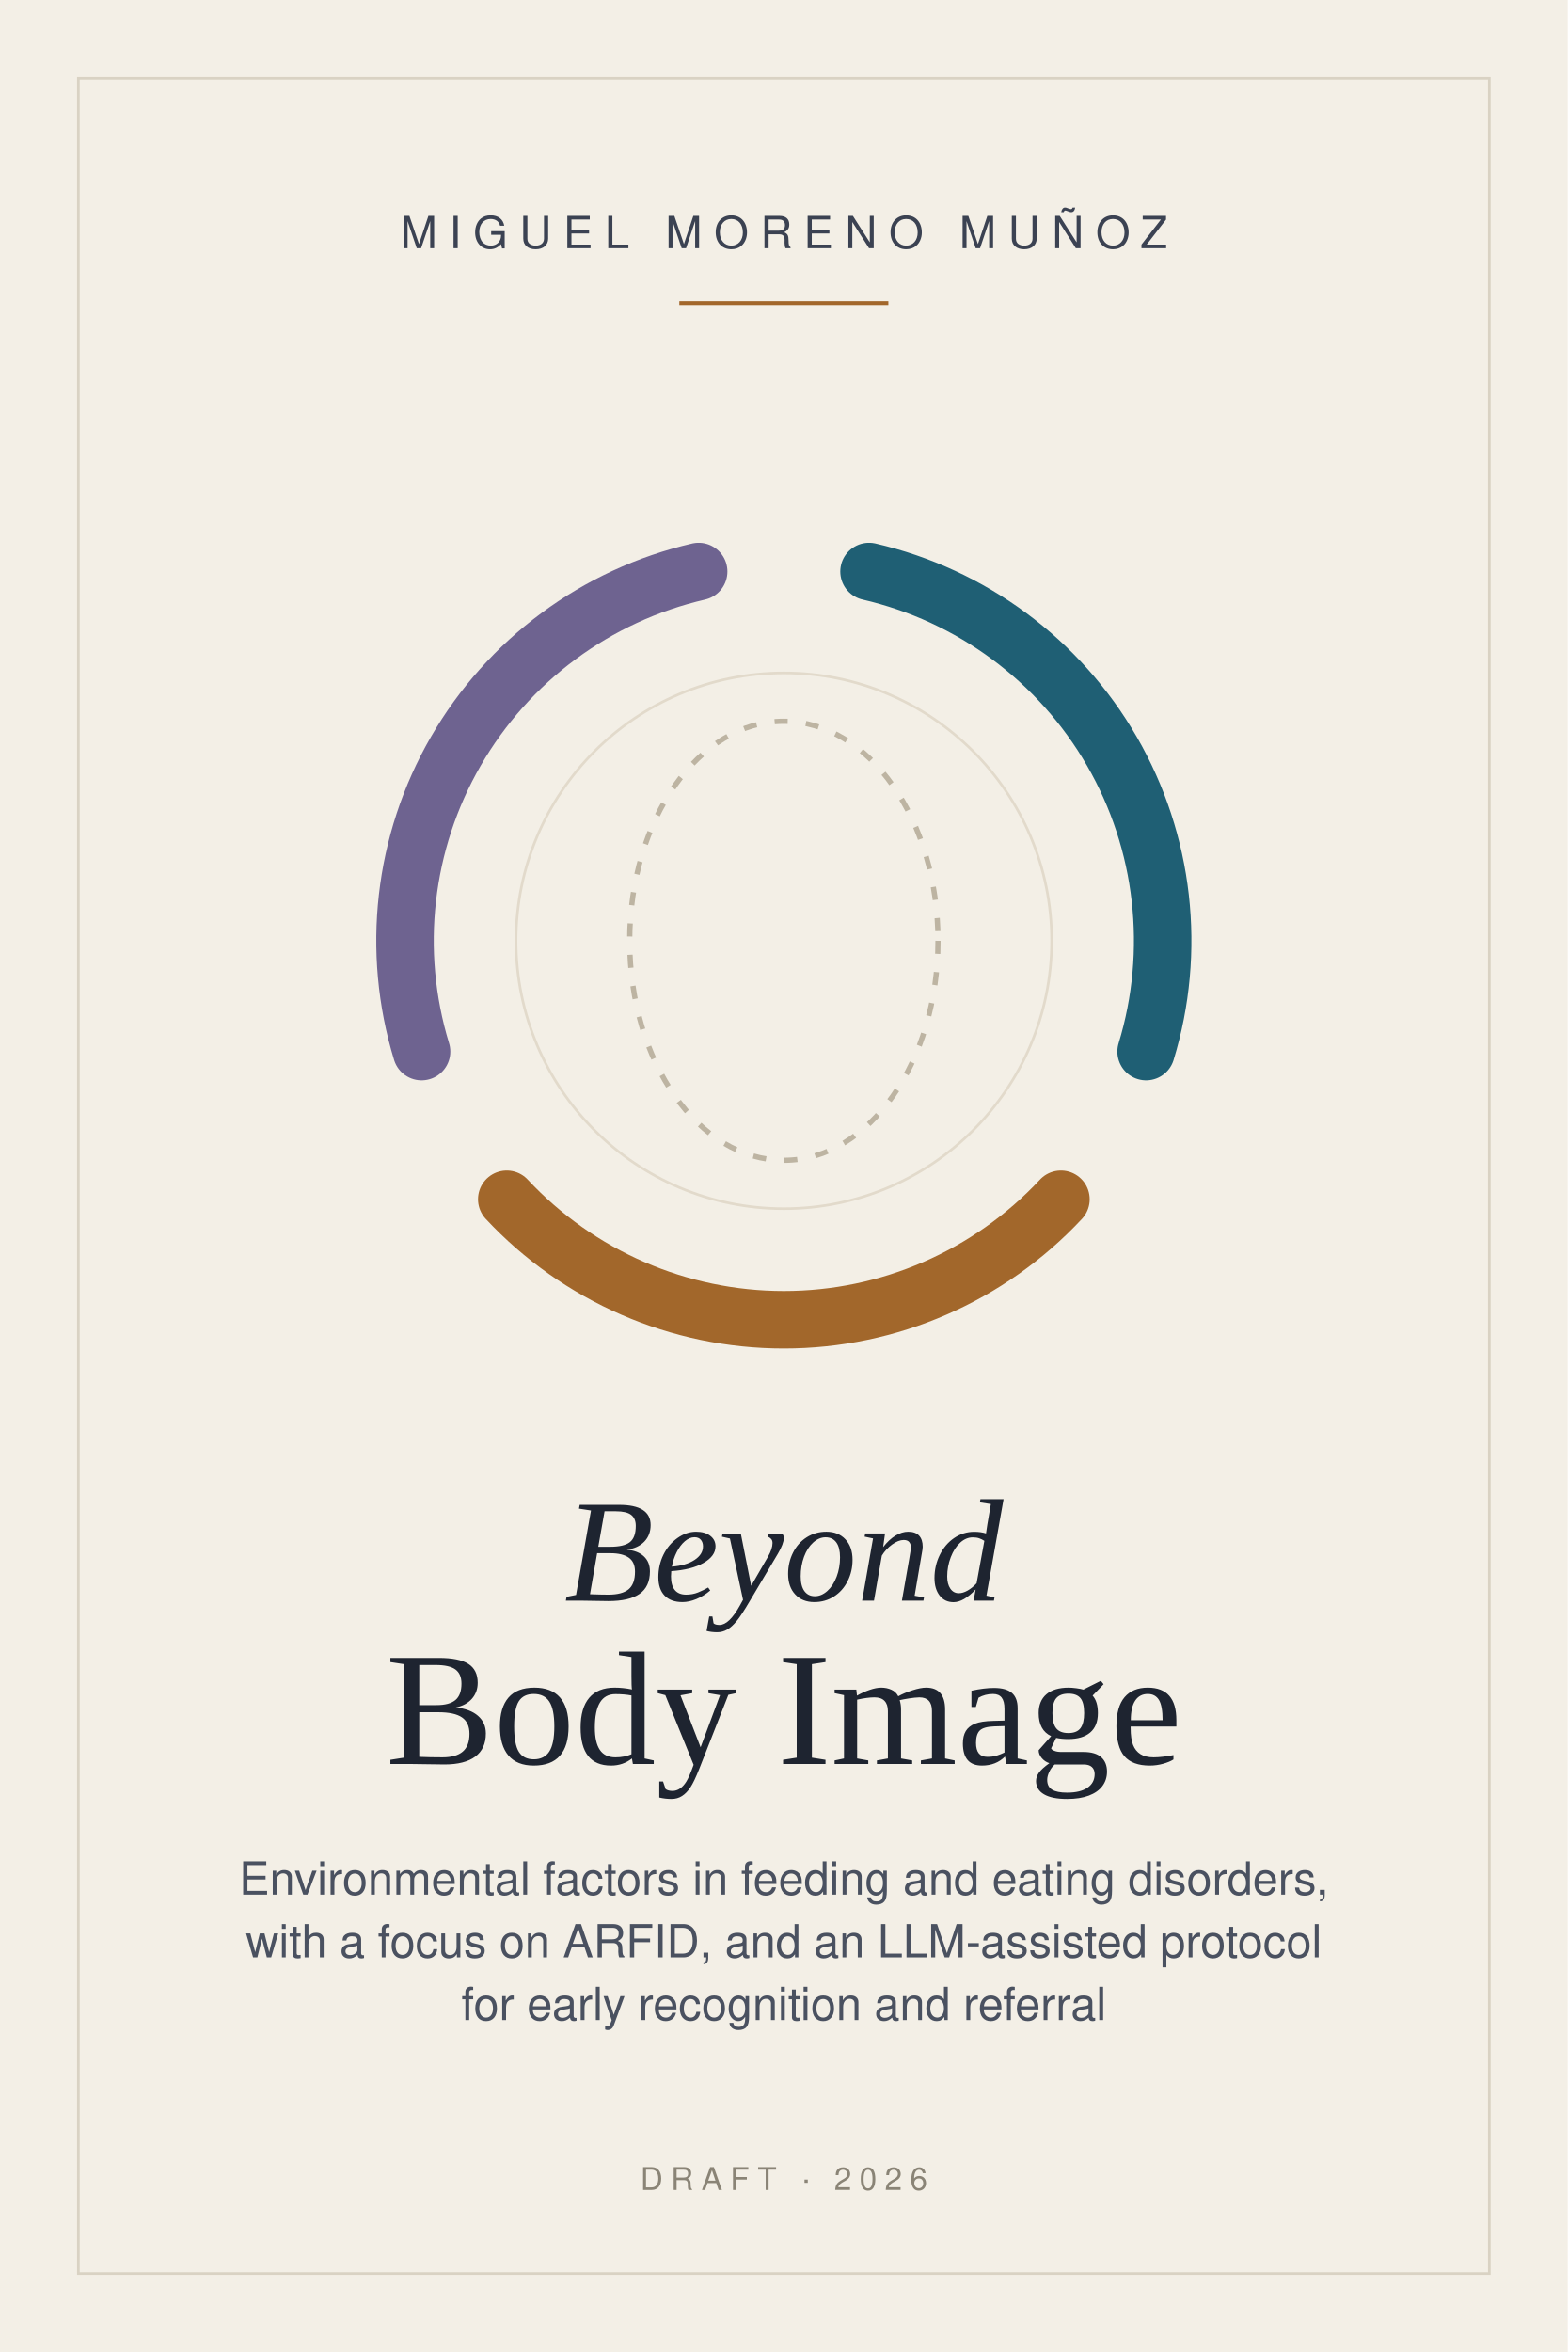
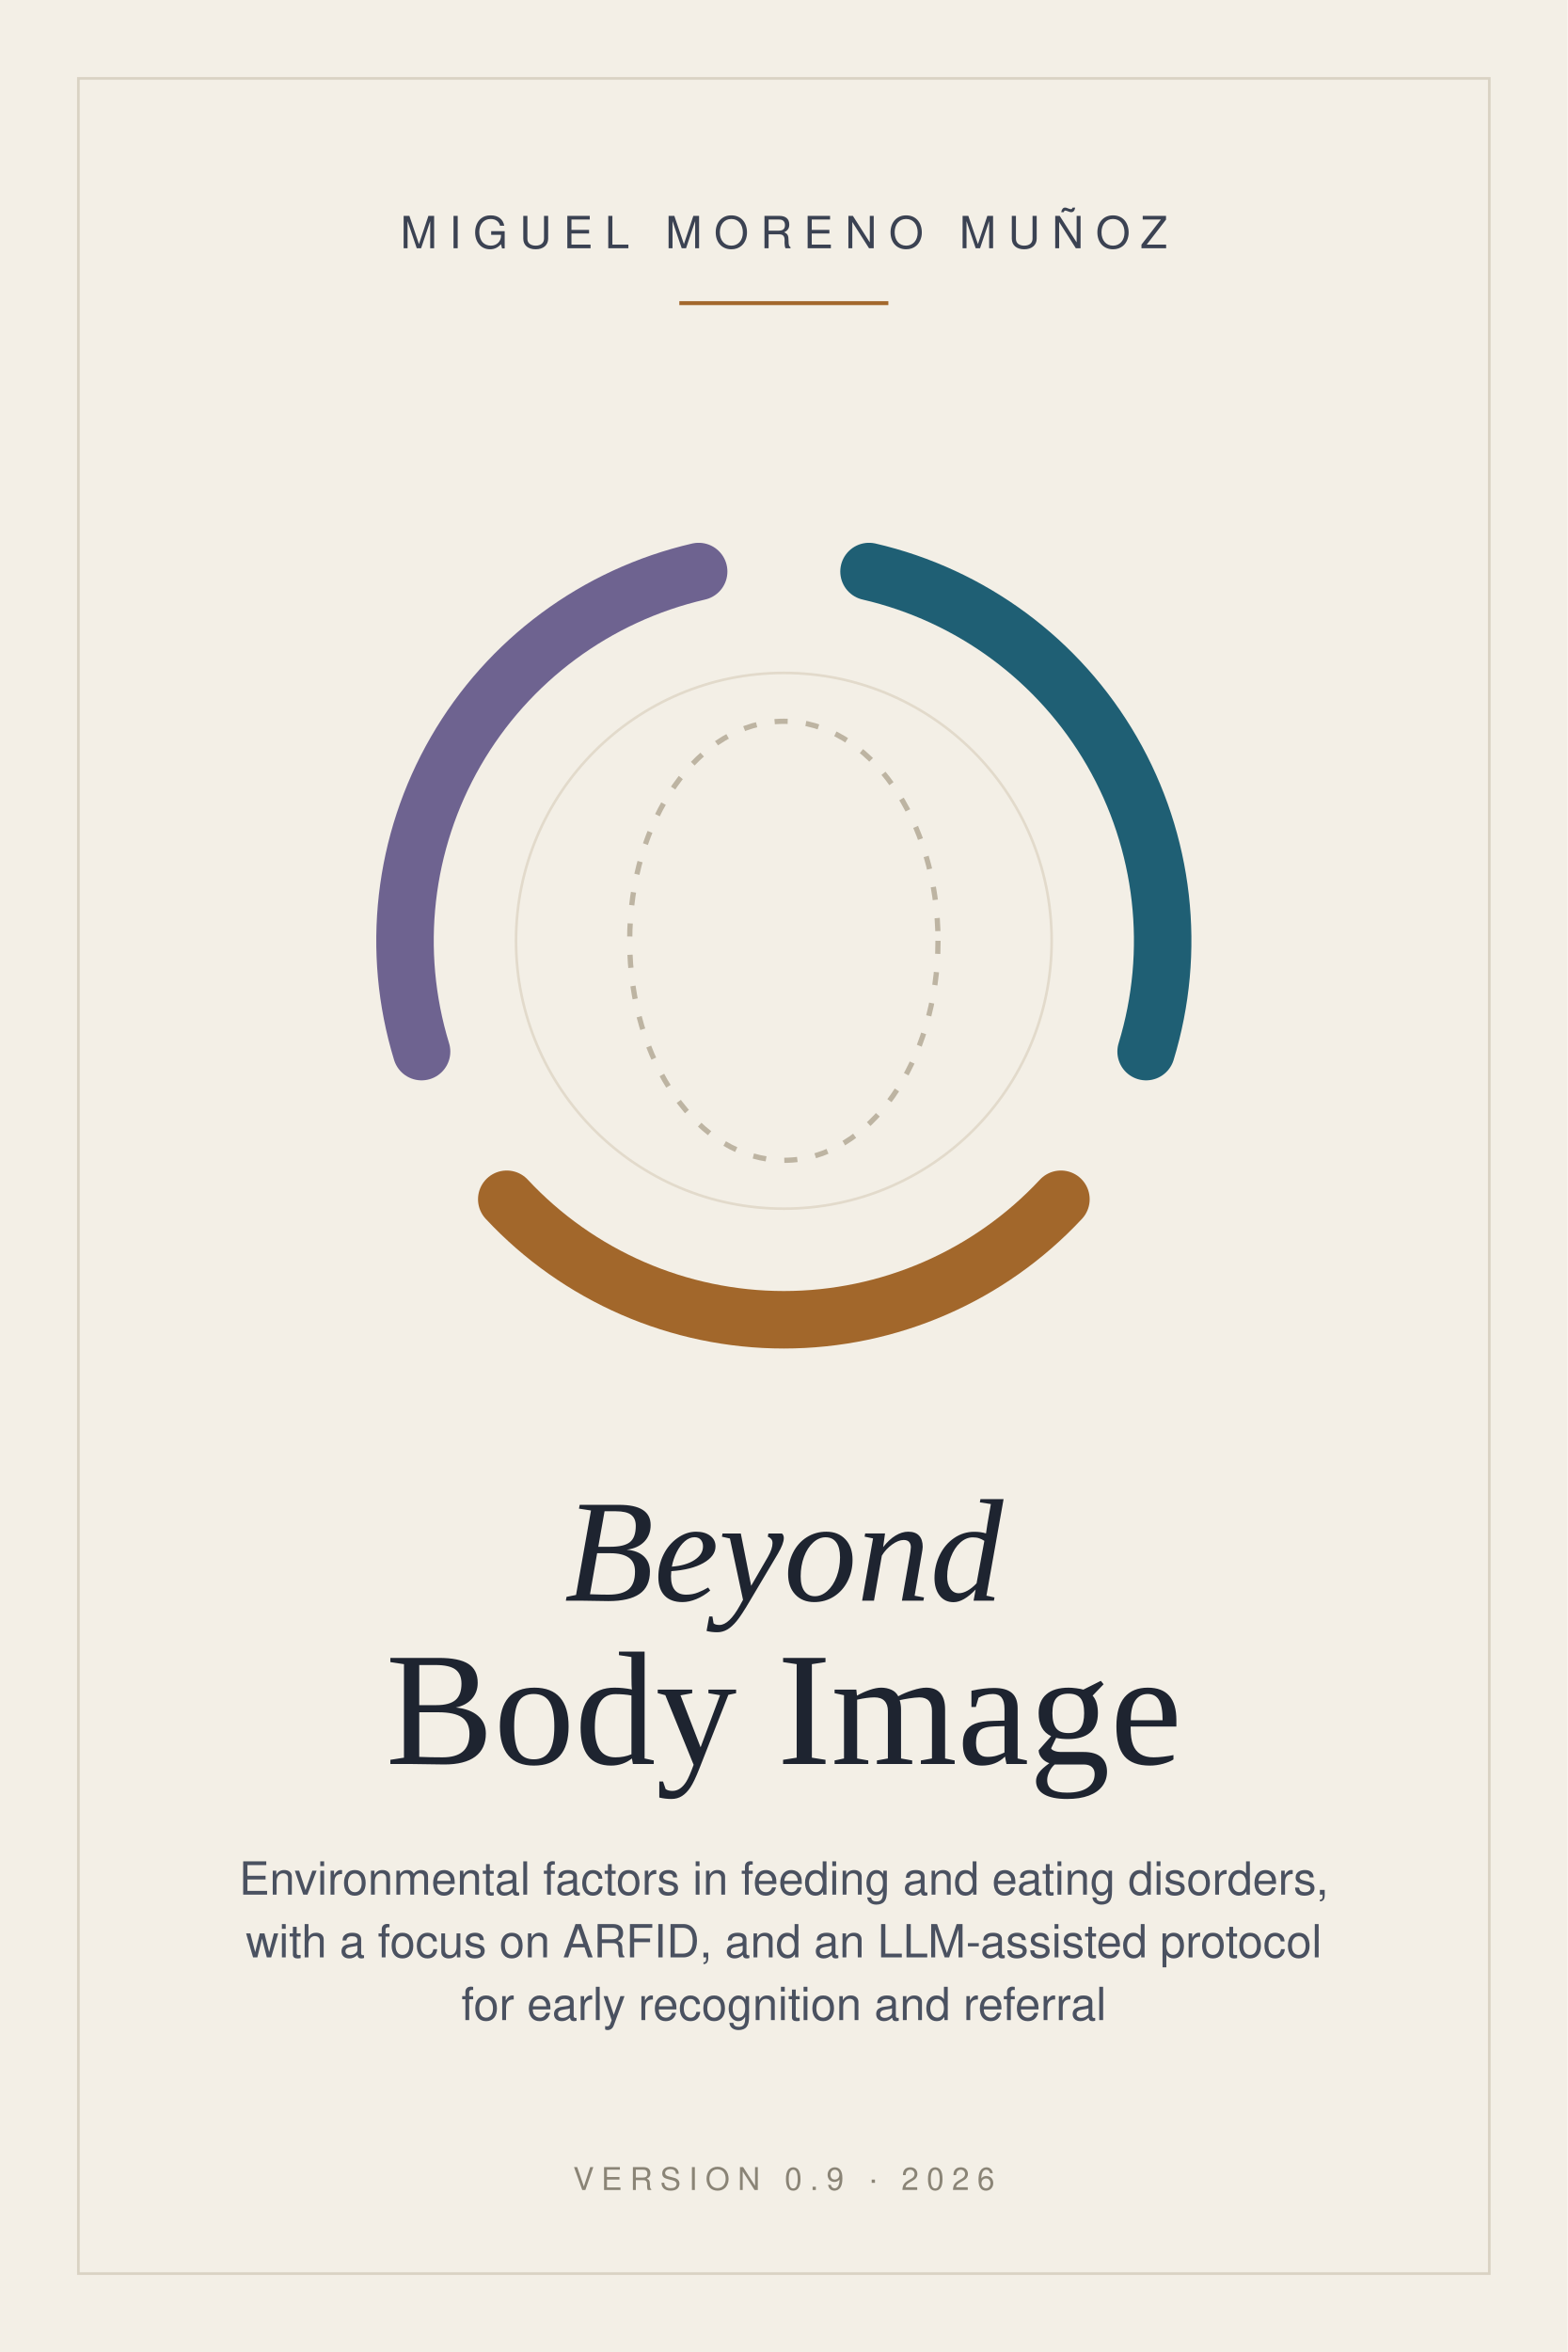
<svg xmlns="http://www.w3.org/2000/svg" viewBox="0 0 1200 1800" width="1200" height="1800" role="img" aria-labelledby="t d">
  <rect width="1200" height="1800" fill="#F3EFE6" />
  <rect x="60" y="60" width="1080" height="1680" fill="none" stroke="#D9D2C3" stroke-width="2" />
  <text x="600" y="190" text-anchor="middle" font-family="'Source Sans 3','Segoe UI',Helvetica,Arial,sans-serif" font-size="34" letter-spacing="9" fill="#3B4252">MIGUEL MORENO MUÑOZ</text>
  <line x1="520" y1="232" x2="680" y2="232" stroke="#A2672B" stroke-width="3" />
  <ellipse cx="600" cy="720" rx="118" ry="168" fill="none" stroke="#BDB4A2" stroke-width="4" stroke-dasharray="10 14" />
  <circle cx="600" cy="720" r="205" fill="none" stroke="#E2DACB" stroke-width="2" />
  <path d="M665.2,437.4 A290,290 0 0 1 877.3,804.8" stroke="#1F5F74" stroke-width="44" fill="none" stroke-linecap="round" />
  <path d="M812.1,917.8 A290,290 0 0 1 387.9,917.8" stroke="#A2672B" stroke-width="44" fill="none" stroke-linecap="round" />
  <path d="M322.7,804.8 A290,290 0 0 1 534.8,437.4" stroke="#6E6390" stroke-width="44" fill="none" stroke-linecap="round" />
  <text x="600" y="1225" text-anchor="middle" font-family="'Source Serif 4',Georgia,'Times New Roman',serif" font-style="italic" font-size="112" fill="#1E2430">Beyond</text>
  <text x="600" y="1350" text-anchor="middle" font-family="'Source Serif 4',Georgia,'Times New Roman',serif" font-size="124" fill="#1E2430">Body Image</text>
  <g font-family="'Source Sans 3','Segoe UI',Helvetica,Arial,sans-serif" font-size="35" fill="#4A5160" text-anchor="middle">
    <text x="600" y="1450">Environmental factors in feeding and eating disorders,</text>
    <text x="600" y="1498">with a focus on ARFID, and an LLM-assisted protocol</text>
    <text x="600" y="1546">for early recognition and referral</text>
  </g>
-   <text x="600" y="1676" text-anchor="middle" font-family="'Source Sans 3','Segoe UI',Helvetica,Arial,sans-serif" font-size="24" letter-spacing="6" fill="#8A8476">DRAFT · 2026</text>
+   <text x="600" y="1676" text-anchor="middle" font-family="'Source Sans 3','Segoe UI',Helvetica,Arial,sans-serif" font-size="24" letter-spacing="6" fill="#8A8476">VERSION 0.9 · 2026</text>
</svg>
